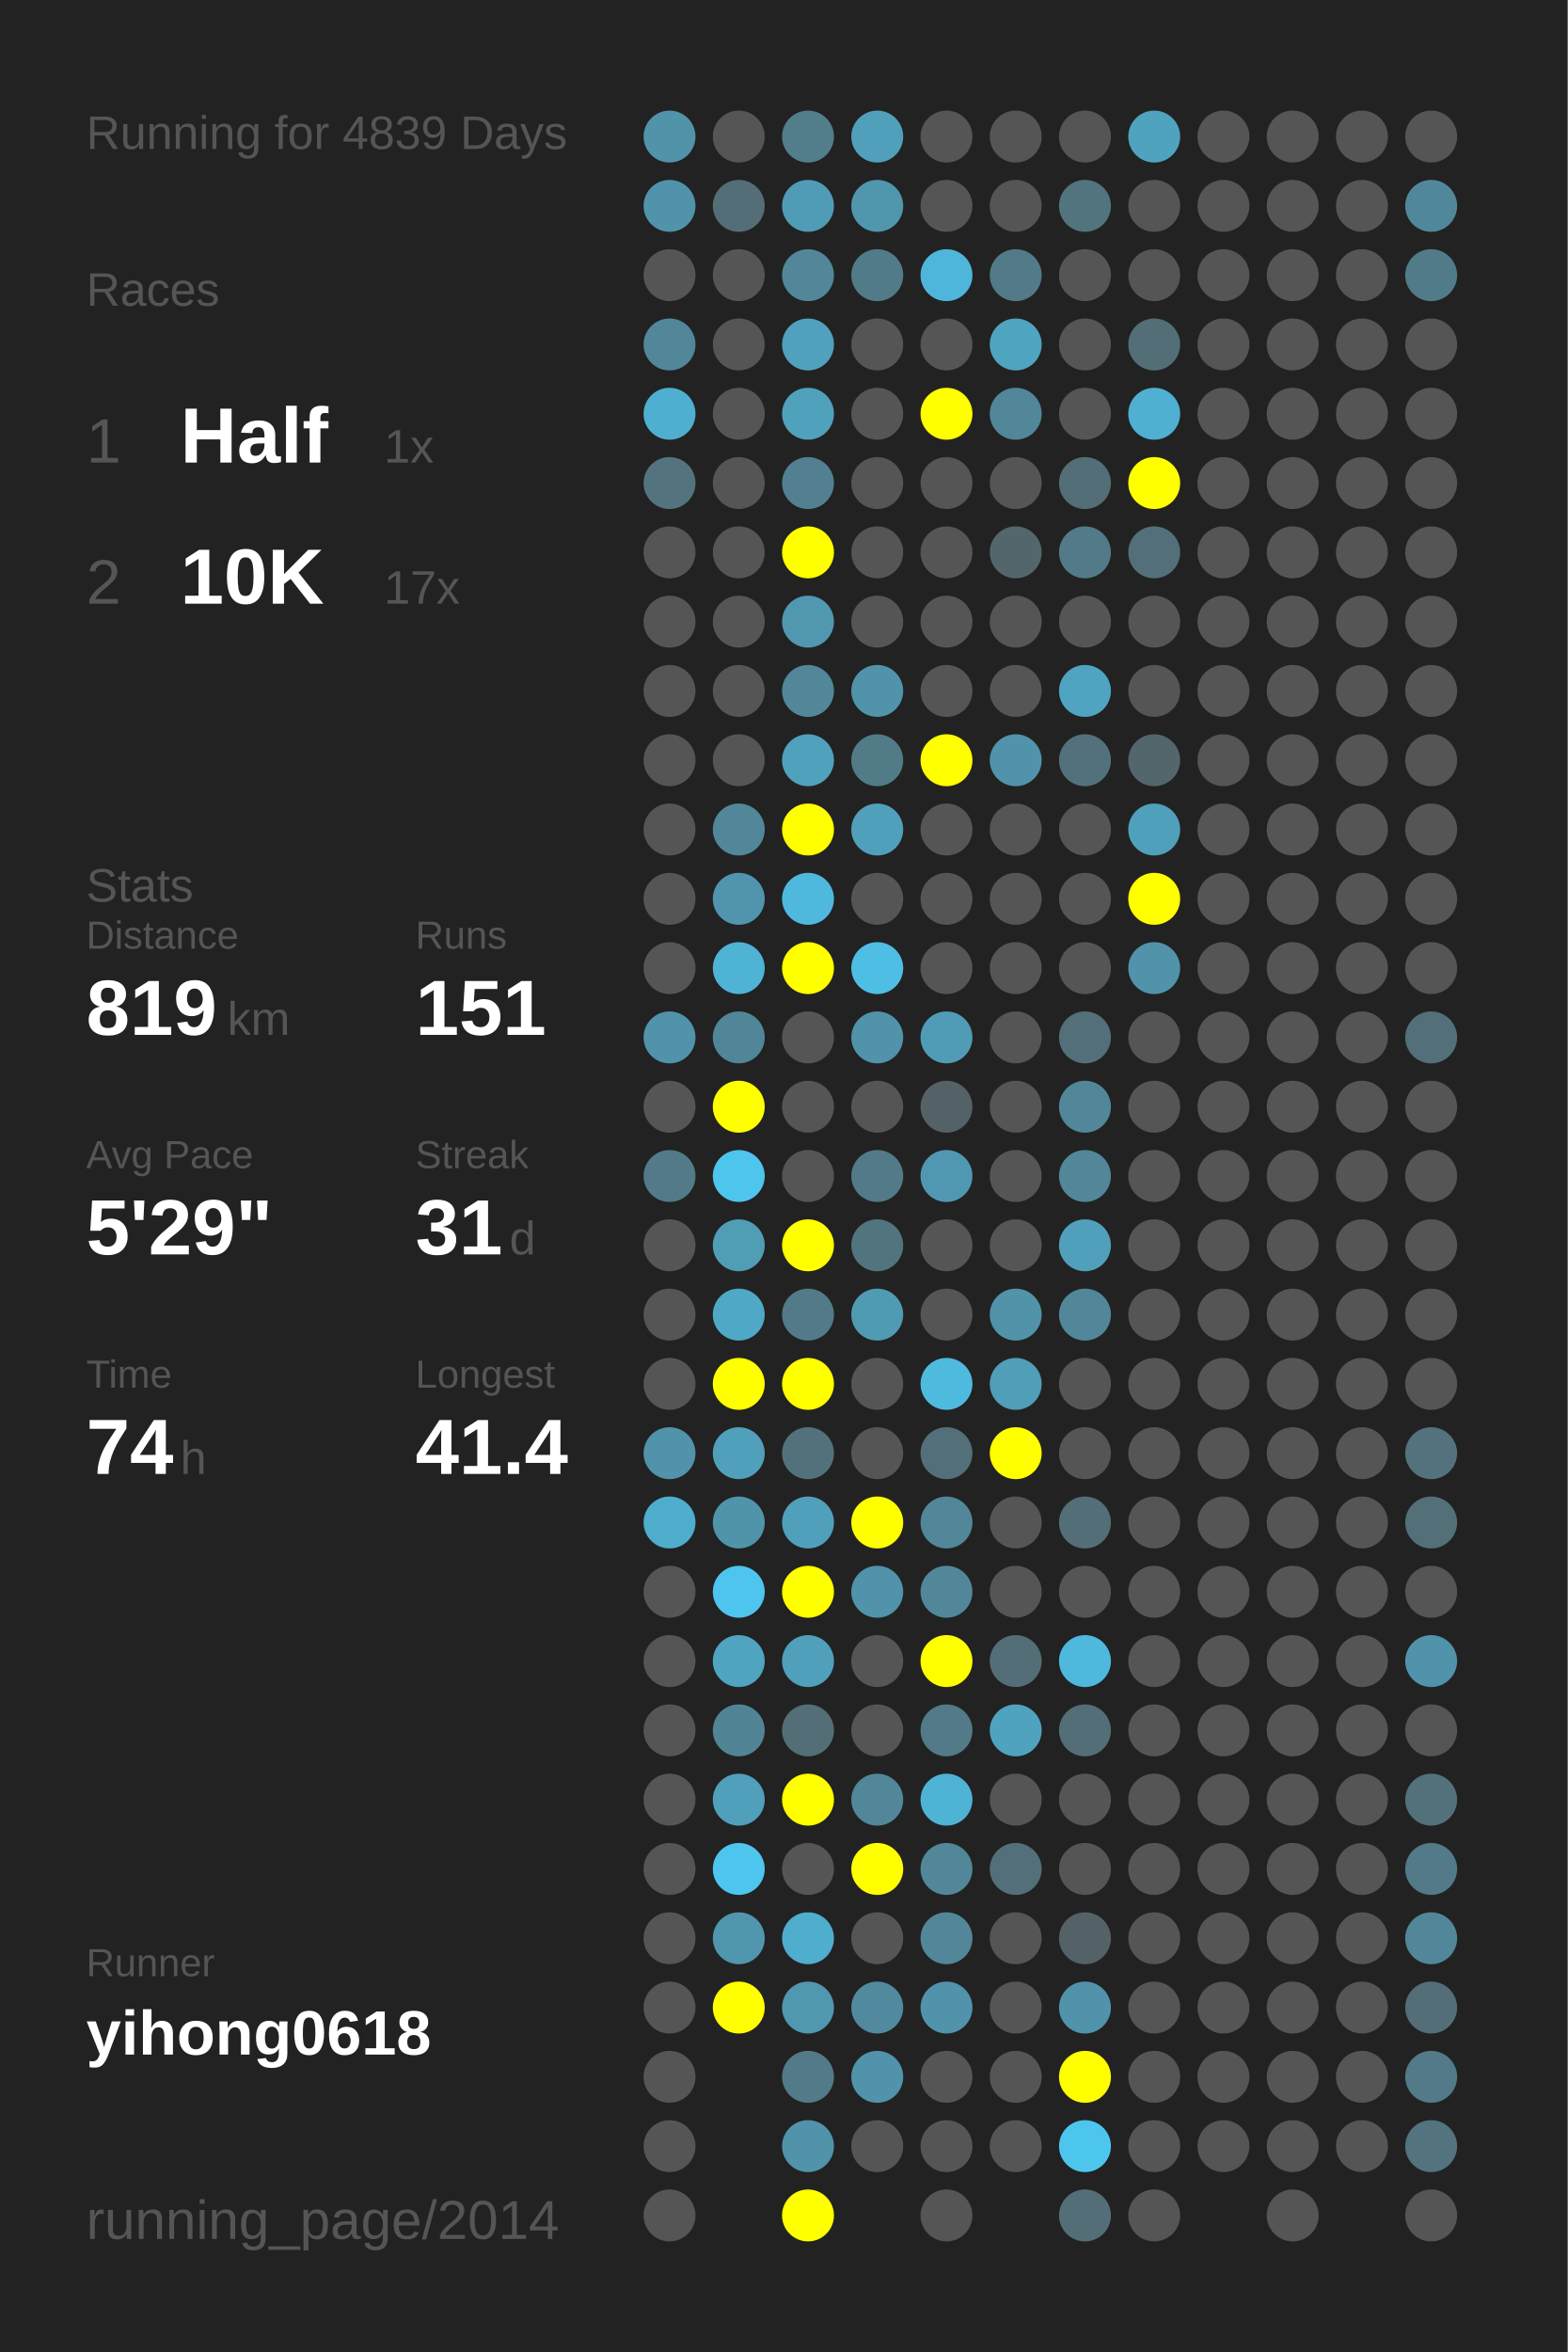
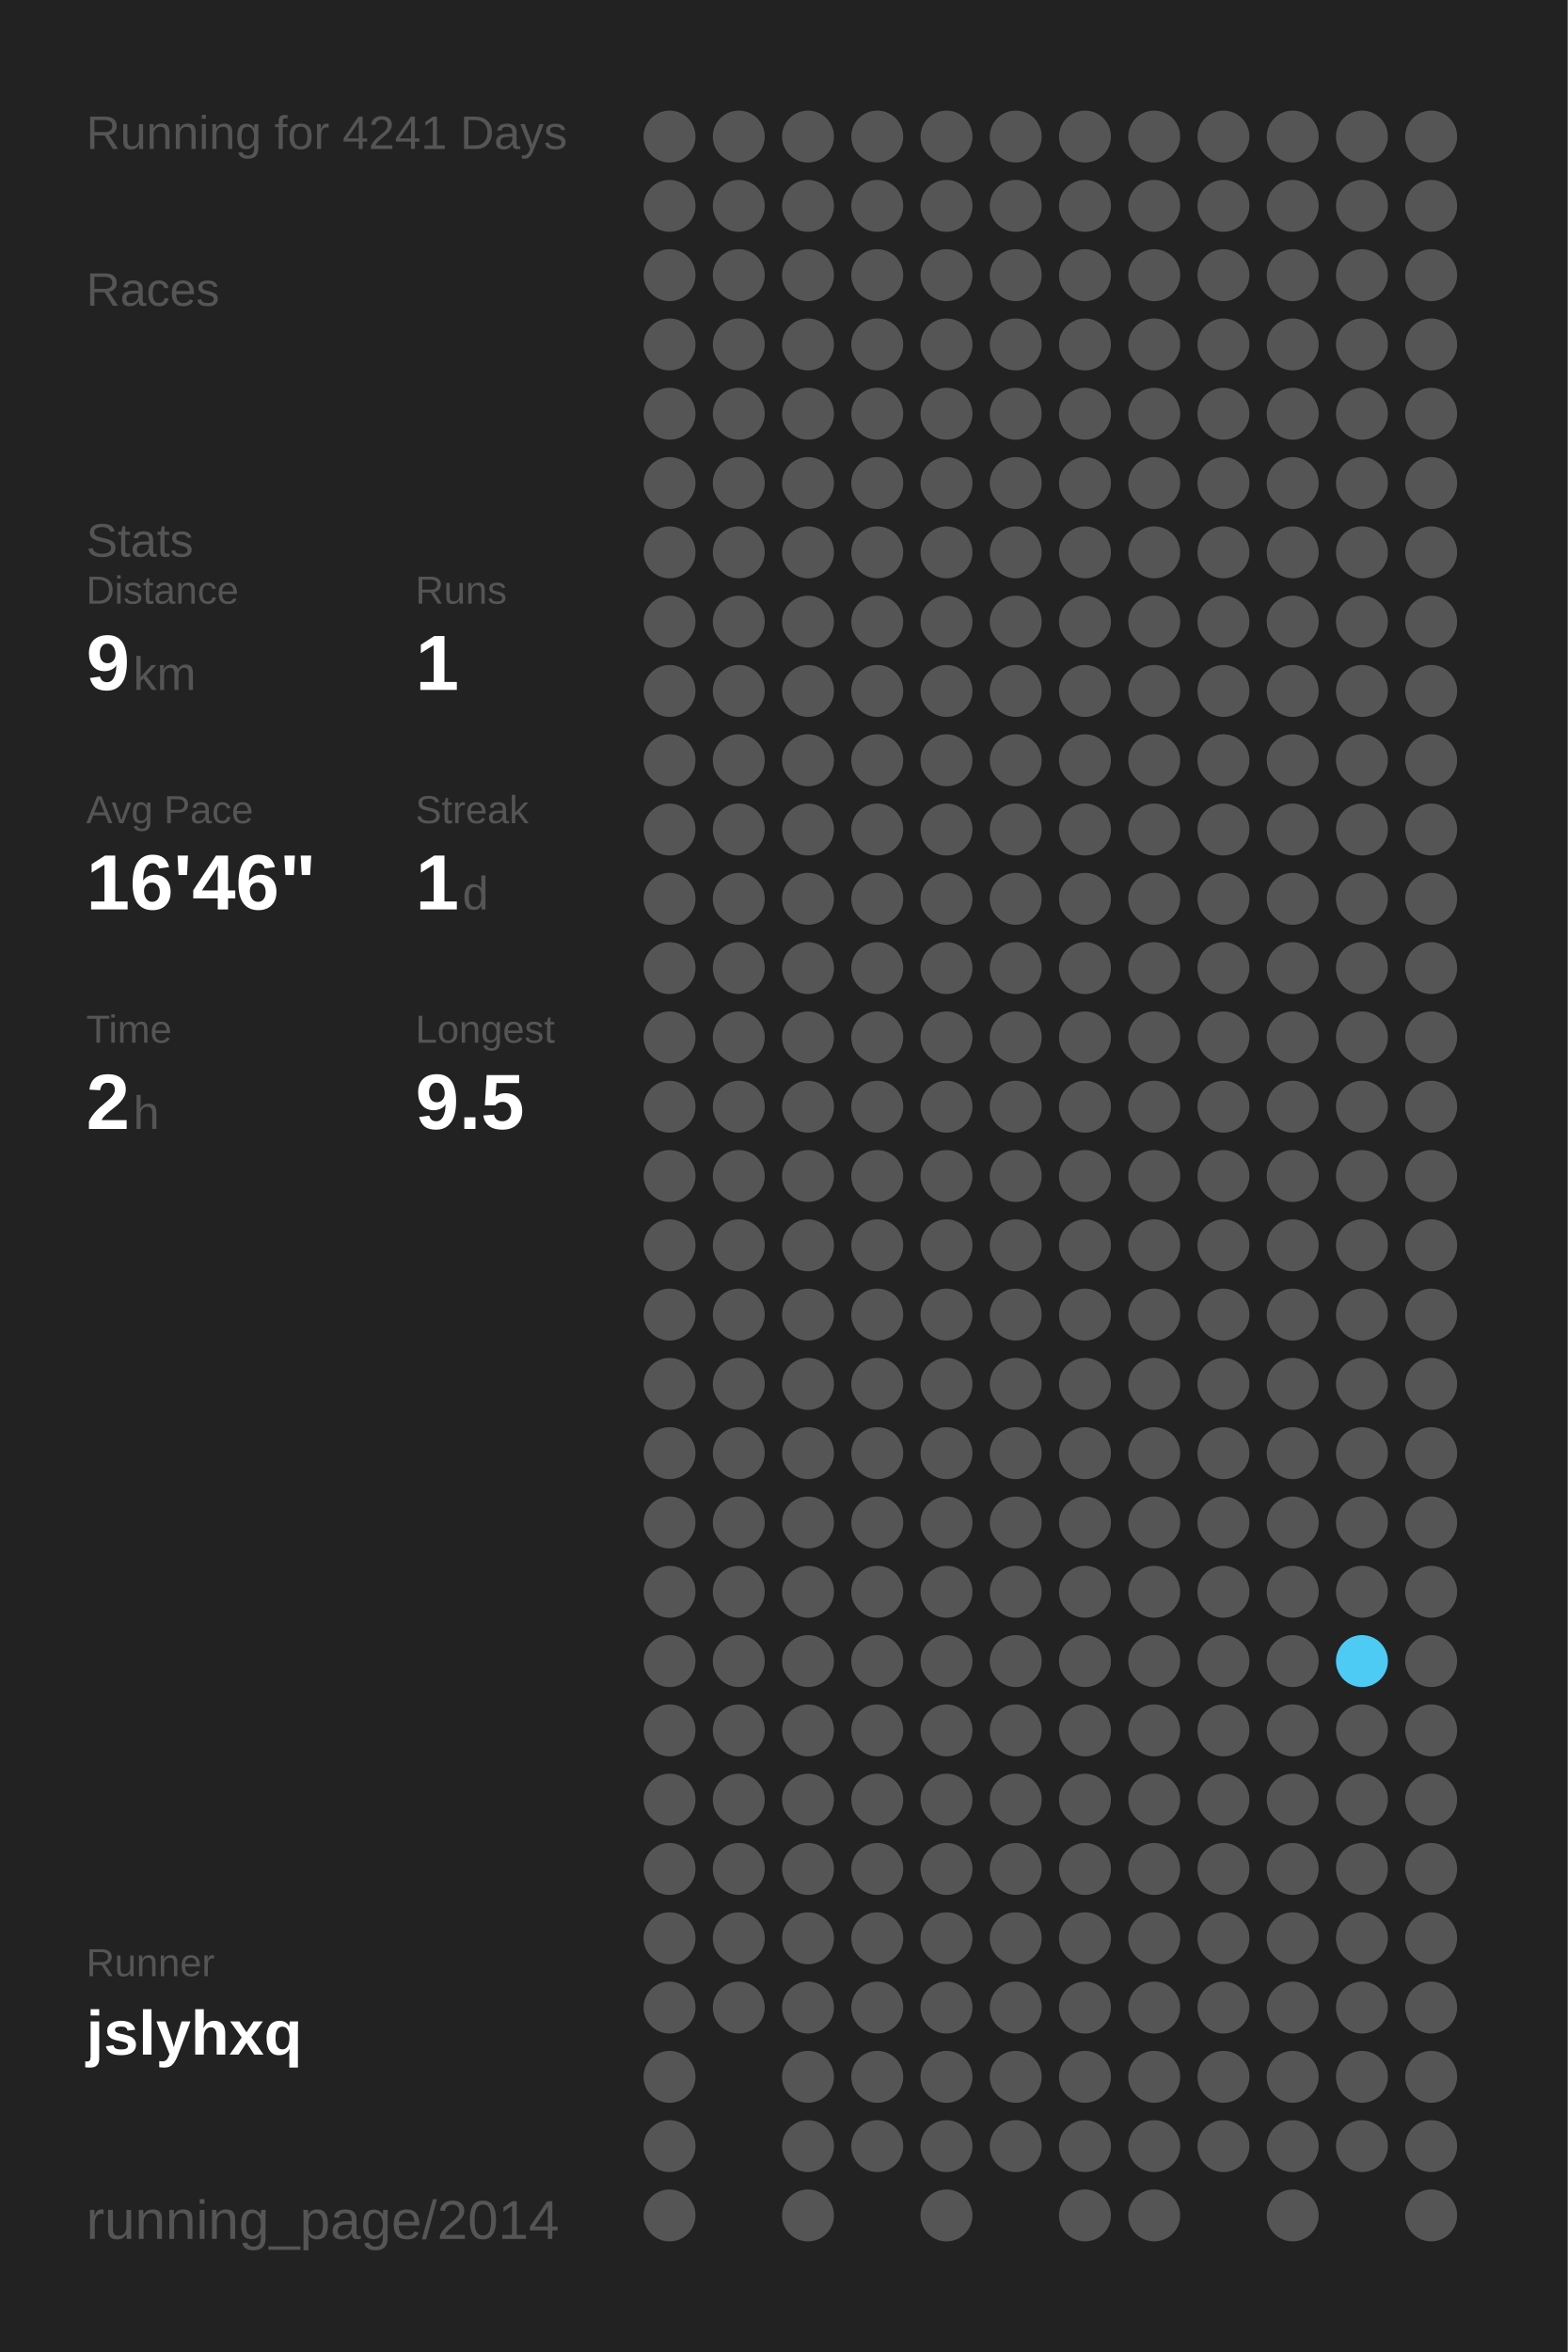
<svg xmlns="http://www.w3.org/2000/svg" baseProfile="full" height="300mm" version="1.1" viewBox="0,0,200,300" width="200mm">
  <defs />
  <rect fill="#222222" height="300" width="200" x="0" y="0" />
-   <text fill="#555555" style="font-size:6px; font-family:Arial;" x="11" y="19">Running for 4839 Days</text>
+   <text fill="#555555" style="font-size:6px; font-family:Arial;" x="11" y="19">Running for 4241 Days</text>
  <text fill="#555555" style="font-size:6px; font-family:Arial;" x="11" y="39">Races</text>
-   <text fill="#555555" style="font-size:8px; font-family:Arial;" x="11" y="59">1</text>
-   <text fill="#FFFFFF" style="font-size:10px; font-family:Arial; font-weight:bold;" x="23" y="59">Half</text>
-   <text fill="#555555" style="font-size:6px; font-family:Arial;" x="49" y="59">1x</text>
-   <text fill="#555555" style="font-size:8px; font-family:Arial;" x="11" y="77">2</text>
-   <text fill="#FFFFFF" style="font-size:10px; font-family:Arial; font-weight:bold;" x="23" y="77">10K</text>
-   <text fill="#555555" style="font-size:6px; font-family:Arial;" x="49" y="77">17x</text>
-   <text fill="#555555" style="font-size:6px; font-family:Arial;" x="11" y="115">Stats</text>
-   <text fill="#555555" style="font-size:5px; font-family:Arial;" x="11" y="121">Distance</text>
-   <text fill="#FFFFFF" style="font-size:10px; font-family:Arial; font-weight:bold;" x="11" y="132">819</text>
-   <text fill="#555555" style="font-size:6px; font-family:Arial;" x="29" y="132">km</text>
-   <text fill="#555555" style="font-size:5px; font-family:Arial;" x="53" y="121">Runs</text>
-   <text fill="#FFFFFF" style="font-size:10px; font-family:Arial; font-weight:bold;" x="53" y="132">151</text>
-   <text fill="#555555" style="font-size:5px; font-family:Arial;" x="11" y="149">Avg Pace</text>
-   <text fill="#FFFFFF" style="font-size:10px; font-family:Arial; font-weight:bold;" x="11" y="160">5'29"</text>
-   <text fill="#555555" style="font-size:5px; font-family:Arial;" x="53" y="149">Streak</text>
-   <text fill="#FFFFFF" style="font-size:10px; font-family:Arial; font-weight:bold;" x="53" y="160">31</text>
-   <text fill="#555555" style="font-size:6px; font-family:Arial;" x="65" y="160">d</text>
-   <text fill="#555555" style="font-size:5px; font-family:Arial;" x="11" y="177">Time</text>
-   <text fill="#FFFFFF" style="font-size:10px; font-family:Arial; font-weight:bold;" x="11" y="188">74</text>
-   <text fill="#555555" style="font-size:6px; font-family:Arial;" x="23" y="188">h</text>
-   <text fill="#555555" style="font-size:5px; font-family:Arial;" x="53" y="177">Longest</text>
-   <text fill="#FFFFFF" style="font-size:10px; font-family:Arial; font-weight:bold;" x="53" y="188">41.4</text>
+   <text fill="#555555" style="font-size:6px; font-family:Arial;" x="11" y="71">Stats</text>
+   <text fill="#555555" style="font-size:5px; font-family:Arial;" x="11" y="77">Distance</text>
+   <text fill="#FFFFFF" style="font-size:10px; font-family:Arial; font-weight:bold;" x="11" y="88">9</text>
+   <text fill="#555555" style="font-size:6px; font-family:Arial;" x="17" y="88">km</text>
+   <text fill="#555555" style="font-size:5px; font-family:Arial;" x="53" y="77">Runs</text>
+   <text fill="#FFFFFF" style="font-size:10px; font-family:Arial; font-weight:bold;" x="53" y="88">1</text>
+   <text fill="#555555" style="font-size:5px; font-family:Arial;" x="11" y="105">Avg Pace</text>
+   <text fill="#FFFFFF" style="font-size:10px; font-family:Arial; font-weight:bold;" x="11" y="116">16'46"</text>
+   <text fill="#555555" style="font-size:5px; font-family:Arial;" x="53" y="105">Streak</text>
+   <text fill="#FFFFFF" style="font-size:10px; font-family:Arial; font-weight:bold;" x="53" y="116">1</text>
+   <text fill="#555555" style="font-size:6px; font-family:Arial;" x="59" y="116">d</text>
+   <text fill="#555555" style="font-size:5px; font-family:Arial;" x="11" y="133">Time</text>
+   <text fill="#FFFFFF" style="font-size:10px; font-family:Arial; font-weight:bold;" x="11" y="144">2</text>
+   <text fill="#555555" style="font-size:6px; font-family:Arial;" x="17" y="144">h</text>
+   <text fill="#555555" style="font-size:5px; font-family:Arial;" x="53" y="133">Longest</text>
+   <text fill="#FFFFFF" style="font-size:10px; font-family:Arial; font-weight:bold;" x="53" y="144">9.5</text>
  <text fill="#555555" style="font-size:5px; font-family:Arial;" x="11" y="252.065">Runner</text>
-   <text fill="#FFFFFF" style="font-size:8px; font-family:Arial; font-weight:bold;" x="11" y="262.065">yihong0618</text>
+   <text fill="#FFFFFF" style="font-size:8px; font-family:Arial; font-weight:bold;" x="11" y="262.065">jslyhxq</text>
  <text fill="#555555" style="font-size:7px; font-family:Arial;" x="11" y="285.581">running_page/2014</text>
-   <circle cx="85.417" cy="17.419" fill="#5193a9" r="3.312" />
-   <circle cx="85.417" cy="26.258" fill="#5093aa" r="3.312" />
+   <circle cx="85.417" cy="17.419" fill="#555555" r="3.312" />
+   <circle cx="85.417" cy="26.258" fill="#555555" r="3.312" />
  <circle cx="85.417" cy="35.097" fill="#555555" r="3.312" />
-   <circle cx="85.417" cy="43.935" fill="#518799" r="3.312" />
-   <circle cx="85.417" cy="52.774" fill="#4fafd0" r="3.312" />
-   <circle cx="85.417" cy="61.613" fill="#53747f" r="3.312" />
+   <circle cx="85.417" cy="43.935" fill="#555555" r="3.312" />
+   <circle cx="85.417" cy="52.774" fill="#555555" r="3.312" />
+   <circle cx="85.417" cy="61.613" fill="#555555" r="3.312" />
  <circle cx="85.417" cy="70.452" fill="#555555" r="3.312" />
  <circle cx="85.417" cy="79.29" fill="#555555" r="3.312" />
  <circle cx="85.417" cy="88.129" fill="#555555" r="3.312" />
  <circle cx="85.417" cy="96.968" fill="#555555" r="3.312" />
  <circle cx="85.417" cy="105.806" fill="#555555" r="3.312" />
  <circle cx="85.417" cy="114.645" fill="#555555" r="3.312" />
  <circle cx="85.417" cy="123.484" fill="#555555" r="3.312" />
-   <circle cx="85.417" cy="132.323" fill="#5093aa" r="3.312" />
+   <circle cx="85.417" cy="132.323" fill="#555555" r="3.312" />
  <circle cx="85.417" cy="141.161" fill="#555555" r="3.312" />
-   <circle cx="85.417" cy="150" fill="#527a88" r="3.312" />
+   <circle cx="85.417" cy="150" fill="#555555" r="3.312" />
  <circle cx="85.417" cy="158.839" fill="#555555" r="3.312" />
  <circle cx="85.417" cy="167.677" fill="#555555" r="3.312" />
  <circle cx="85.417" cy="176.516" fill="#555555" r="3.312" />
-   <circle cx="85.417" cy="185.355" fill="#5093aa" r="3.312" />
-   <circle cx="85.417" cy="194.194" fill="#4fadcc" r="3.312" />
+   <circle cx="85.417" cy="185.355" fill="#555555" r="3.312" />
+   <circle cx="85.417" cy="194.194" fill="#555555" r="3.312" />
  <circle cx="85.417" cy="203.032" fill="#555555" r="3.312" />
  <circle cx="85.417" cy="211.871" fill="#555555" r="3.312" />
  <circle cx="85.417" cy="220.71" fill="#555555" r="3.312" />
  <circle cx="85.417" cy="229.548" fill="#555555" r="3.312" />
  <circle cx="85.417" cy="238.387" fill="#555555" r="3.312" />
  <circle cx="85.417" cy="247.226" fill="#555555" r="3.312" />
  <circle cx="85.417" cy="256.065" fill="#555555" r="3.312" />
  <circle cx="85.417" cy="264.903" fill="#555555" r="3.312" />
  <circle cx="85.417" cy="273.742" fill="#555555" r="3.312" />
  <circle cx="85.417" cy="282.581" fill="#555555" r="3.312" />
  <circle cx="94.25" cy="17.419" fill="#555555" r="3.312" />
-   <circle cx="94.25" cy="26.258" fill="#536e77" r="3.312" />
+   <circle cx="94.25" cy="26.258" fill="#555555" r="3.312" />
  <circle cx="94.25" cy="35.097" fill="#555555" r="3.312" />
  <circle cx="94.25" cy="43.935" fill="#555555" r="3.312" />
  <circle cx="94.25" cy="52.774" fill="#555555" r="3.312" />
  <circle cx="94.25" cy="61.613" fill="#555555" r="3.312" />
  <circle cx="94.25" cy="70.452" fill="#555555" r="3.312" />
  <circle cx="94.25" cy="79.29" fill="#555555" r="3.312" />
  <circle cx="94.25" cy="88.129" fill="#555555" r="3.312" />
  <circle cx="94.25" cy="96.968" fill="#555555" r="3.312" />
-   <circle cx="94.25" cy="105.806" fill="#518799" r="3.312" />
-   <circle cx="94.25" cy="114.645" fill="#5095ad" r="3.312" />
-   <circle cx="94.25" cy="123.484" fill="#4eb3d5" r="3.312" />
-   <circle cx="94.25" cy="132.323" fill="#518698" r="3.312" />
-   <circle cx="94.25" cy="141.161" fill="#FFFF00" r="3.312" />
-   <circle cx="94.25" cy="150" fill="#4dc5ed" r="3.312" />
-   <circle cx="94.25" cy="158.839" fill="#509db6" r="3.312" />
-   <circle cx="94.25" cy="167.677" fill="#4fa8c5" r="3.312" />
-   <circle cx="94.25" cy="176.516" fill="#FFFF00" r="3.312" />
-   <circle cx="94.25" cy="185.355" fill="#50a0bb" r="3.312" />
-   <circle cx="94.25" cy="194.194" fill="#5094aa" r="3.312" />
-   <circle cx="94.25" cy="203.032" fill="#4dc5ee" r="3.312" />
-   <circle cx="94.25" cy="211.871" fill="#4fa4c0" r="3.312" />
-   <circle cx="94.25" cy="220.71" fill="#518495" r="3.312" />
-   <circle cx="94.25" cy="229.548" fill="#50a0bb" r="3.312" />
-   <circle cx="94.25" cy="238.387" fill="#4dc5ee" r="3.312" />
-   <circle cx="94.25" cy="247.226" fill="#5096ae" r="3.312" />
-   <circle cx="94.25" cy="256.065" fill="#FFFF00" r="3.312" />
-   <circle cx="103.083" cy="17.419" fill="#527e8c" r="3.312" />
-   <circle cx="103.083" cy="26.258" fill="#509cb6" r="3.312" />
-   <circle cx="103.083" cy="35.097" fill="#518799" r="3.312" />
-   <circle cx="103.083" cy="43.935" fill="#50a1bd" r="3.312" />
-   <circle cx="103.083" cy="52.774" fill="#50a1bc" r="3.312" />
-   <circle cx="103.083" cy="61.613" fill="#528090" r="3.312" />
-   <circle cx="103.083" cy="70.452" fill="#FFFF00" r="3.312" />
-   <circle cx="103.083" cy="79.29" fill="#5097af" r="3.312" />
-   <circle cx="103.083" cy="88.129" fill="#518799" r="3.312" />
-   <circle cx="103.083" cy="96.968" fill="#50a1bc" r="3.312" />
-   <circle cx="103.083" cy="105.806" fill="#FFFF00" r="3.312" />
-   <circle cx="103.083" cy="114.645" fill="#4eb9dd" r="3.312" />
-   <circle cx="103.083" cy="123.484" fill="#FFFF00" r="3.312" />
+   <circle cx="94.25" cy="105.806" fill="#555555" r="3.312" />
+   <circle cx="94.25" cy="114.645" fill="#555555" r="3.312" />
+   <circle cx="94.25" cy="123.484" fill="#555555" r="3.312" />
+   <circle cx="94.25" cy="132.323" fill="#555555" r="3.312" />
+   <circle cx="94.25" cy="141.161" fill="#555555" r="3.312" />
+   <circle cx="94.25" cy="150" fill="#555555" r="3.312" />
+   <circle cx="94.25" cy="158.839" fill="#555555" r="3.312" />
+   <circle cx="94.25" cy="167.677" fill="#555555" r="3.312" />
+   <circle cx="94.25" cy="176.516" fill="#555555" r="3.312" />
+   <circle cx="94.25" cy="185.355" fill="#555555" r="3.312" />
+   <circle cx="94.25" cy="194.194" fill="#555555" r="3.312" />
+   <circle cx="94.25" cy="203.032" fill="#555555" r="3.312" />
+   <circle cx="94.25" cy="211.871" fill="#555555" r="3.312" />
+   <circle cx="94.25" cy="220.71" fill="#555555" r="3.312" />
+   <circle cx="94.25" cy="229.548" fill="#555555" r="3.312" />
+   <circle cx="94.25" cy="238.387" fill="#555555" r="3.312" />
+   <circle cx="94.25" cy="247.226" fill="#555555" r="3.312" />
+   <circle cx="94.25" cy="256.065" fill="#555555" r="3.312" />
+   <circle cx="103.083" cy="17.419" fill="#555555" r="3.312" />
+   <circle cx="103.083" cy="26.258" fill="#555555" r="3.312" />
+   <circle cx="103.083" cy="35.097" fill="#555555" r="3.312" />
+   <circle cx="103.083" cy="43.935" fill="#555555" r="3.312" />
+   <circle cx="103.083" cy="52.774" fill="#555555" r="3.312" />
+   <circle cx="103.083" cy="61.613" fill="#555555" r="3.312" />
+   <circle cx="103.083" cy="70.452" fill="#555555" r="3.312" />
+   <circle cx="103.083" cy="79.29" fill="#555555" r="3.312" />
+   <circle cx="103.083" cy="88.129" fill="#555555" r="3.312" />
+   <circle cx="103.083" cy="96.968" fill="#555555" r="3.312" />
+   <circle cx="103.083" cy="105.806" fill="#555555" r="3.312" />
+   <circle cx="103.083" cy="114.645" fill="#555555" r="3.312" />
+   <circle cx="103.083" cy="123.484" fill="#555555" r="3.312" />
  <circle cx="103.083" cy="132.323" fill="#555555" r="3.312" />
  <circle cx="103.083" cy="141.161" fill="#555555" r="3.312" />
  <circle cx="103.083" cy="150" fill="#555555" r="3.312" />
-   <circle cx="103.083" cy="158.839" fill="#FFFF00" r="3.312" />
-   <circle cx="103.083" cy="167.677" fill="#527a88" r="3.312" />
-   <circle cx="103.083" cy="176.516" fill="#FFFF00" r="3.312" />
-   <circle cx="103.083" cy="185.355" fill="#53717b" r="3.312" />
-   <circle cx="103.083" cy="194.194" fill="#50a0bb" r="3.312" />
-   <circle cx="103.083" cy="203.032" fill="#FFFF00" r="3.312" />
-   <circle cx="103.083" cy="211.871" fill="#50a0bb" r="3.312" />
-   <circle cx="103.083" cy="220.71" fill="#536e77" r="3.312" />
-   <circle cx="103.083" cy="229.548" fill="#FFFF00" r="3.312" />
+   <circle cx="103.083" cy="158.839" fill="#555555" r="3.312" />
+   <circle cx="103.083" cy="167.677" fill="#555555" r="3.312" />
+   <circle cx="103.083" cy="176.516" fill="#555555" r="3.312" />
+   <circle cx="103.083" cy="185.355" fill="#555555" r="3.312" />
+   <circle cx="103.083" cy="194.194" fill="#555555" r="3.312" />
+   <circle cx="103.083" cy="203.032" fill="#555555" r="3.312" />
+   <circle cx="103.083" cy="211.871" fill="#555555" r="3.312" />
+   <circle cx="103.083" cy="220.71" fill="#555555" r="3.312" />
+   <circle cx="103.083" cy="229.548" fill="#555555" r="3.312" />
  <circle cx="103.083" cy="238.387" fill="#555555" r="3.312" />
-   <circle cx="103.083" cy="247.226" fill="#4fadcd" r="3.312" />
-   <circle cx="103.083" cy="256.065" fill="#5097b0" r="3.312" />
-   <circle cx="103.083" cy="264.903" fill="#527a88" r="3.312" />
-   <circle cx="103.083" cy="273.742" fill="#5093aa" r="3.312" />
-   <circle cx="103.083" cy="282.581" fill="#FFFF00" r="3.312" />
-   <circle cx="111.917" cy="17.419" fill="#50a0bb" r="3.312" />
-   <circle cx="111.917" cy="26.258" fill="#5097ae" r="3.312" />
-   <circle cx="111.917" cy="35.097" fill="#527b89" r="3.312" />
+   <circle cx="103.083" cy="247.226" fill="#555555" r="3.312" />
+   <circle cx="103.083" cy="256.065" fill="#555555" r="3.312" />
+   <circle cx="103.083" cy="264.903" fill="#555555" r="3.312" />
+   <circle cx="103.083" cy="273.742" fill="#555555" r="3.312" />
+   <circle cx="103.083" cy="282.581" fill="#555555" r="3.312" />
+   <circle cx="111.917" cy="17.419" fill="#555555" r="3.312" />
+   <circle cx="111.917" cy="26.258" fill="#555555" r="3.312" />
+   <circle cx="111.917" cy="35.097" fill="#555555" r="3.312" />
  <circle cx="111.917" cy="43.935" fill="#555555" r="3.312" />
  <circle cx="111.917" cy="52.774" fill="#555555" r="3.312" />
  <circle cx="111.917" cy="61.613" fill="#555555" r="3.312" />
  <circle cx="111.917" cy="70.452" fill="#555555" r="3.312" />
  <circle cx="111.917" cy="79.29" fill="#555555" r="3.312" />
-   <circle cx="111.917" cy="88.129" fill="#5093aa" r="3.312" />
-   <circle cx="111.917" cy="96.968" fill="#527b88" r="3.312" />
-   <circle cx="111.917" cy="105.806" fill="#50a0bb" r="3.312" />
+   <circle cx="111.917" cy="88.129" fill="#555555" r="3.312" />
+   <circle cx="111.917" cy="96.968" fill="#555555" r="3.312" />
+   <circle cx="111.917" cy="105.806" fill="#555555" r="3.312" />
  <circle cx="111.917" cy="114.645" fill="#555555" r="3.312" />
-   <circle cx="111.917" cy="123.484" fill="#4ebee4" r="3.312" />
-   <circle cx="111.917" cy="132.323" fill="#5093aa" r="3.312" />
+   <circle cx="111.917" cy="123.484" fill="#555555" r="3.312" />
+   <circle cx="111.917" cy="132.323" fill="#555555" r="3.312" />
  <circle cx="111.917" cy="141.161" fill="#555555" r="3.312" />
-   <circle cx="111.917" cy="150" fill="#527a88" r="3.312" />
-   <circle cx="111.917" cy="158.839" fill="#52747f" r="3.312" />
-   <circle cx="111.917" cy="167.677" fill="#509bb4" r="3.312" />
+   <circle cx="111.917" cy="150" fill="#555555" r="3.312" />
+   <circle cx="111.917" cy="158.839" fill="#555555" r="3.312" />
+   <circle cx="111.917" cy="167.677" fill="#555555" r="3.312" />
  <circle cx="111.917" cy="176.516" fill="#555555" r="3.312" />
  <circle cx="111.917" cy="185.355" fill="#555555" r="3.312" />
-   <circle cx="111.917" cy="194.194" fill="#FFFF00" r="3.312" />
-   <circle cx="111.917" cy="203.032" fill="#5093aa" r="3.312" />
+   <circle cx="111.917" cy="194.194" fill="#555555" r="3.312" />
+   <circle cx="111.917" cy="203.032" fill="#555555" r="3.312" />
  <circle cx="111.917" cy="211.871" fill="#555555" r="3.312" />
  <circle cx="111.917" cy="220.71" fill="#555555" r="3.312" />
-   <circle cx="111.917" cy="229.548" fill="#518799" r="3.312" />
-   <circle cx="111.917" cy="238.387" fill="#FFFF00" r="3.312" />
+   <circle cx="111.917" cy="229.548" fill="#555555" r="3.312" />
+   <circle cx="111.917" cy="238.387" fill="#555555" r="3.312" />
  <circle cx="111.917" cy="247.226" fill="#555555" r="3.312" />
-   <circle cx="111.917" cy="256.065" fill="#518a9e" r="3.312" />
-   <circle cx="111.917" cy="264.903" fill="#5093aa" r="3.312" />
+   <circle cx="111.917" cy="256.065" fill="#555555" r="3.312" />
+   <circle cx="111.917" cy="264.903" fill="#555555" r="3.312" />
  <circle cx="111.917" cy="273.742" fill="#555555" r="3.312" />
  <circle cx="120.75" cy="17.419" fill="#555555" r="3.312" />
  <circle cx="120.75" cy="26.258" fill="#555555" r="3.312" />
-   <circle cx="120.75" cy="35.097" fill="#4eb6da" r="3.312" />
+   <circle cx="120.75" cy="35.097" fill="#555555" r="3.312" />
  <circle cx="120.75" cy="43.935" fill="#555555" r="3.312" />
-   <circle cx="120.75" cy="52.774" fill="#FFFF00" r="3.312" />
+   <circle cx="120.75" cy="52.774" fill="#555555" r="3.312" />
  <circle cx="120.75" cy="61.613" fill="#555555" r="3.312" />
  <circle cx="120.75" cy="70.452" fill="#555555" r="3.312" />
  <circle cx="120.75" cy="79.29" fill="#555555" r="3.312" />
  <circle cx="120.75" cy="88.129" fill="#555555" r="3.312" />
-   <circle cx="120.75" cy="96.968" fill="#FFFF00" r="3.312" />
+   <circle cx="120.75" cy="96.968" fill="#555555" r="3.312" />
  <circle cx="120.75" cy="105.806" fill="#555555" r="3.312" />
  <circle cx="120.75" cy="114.645" fill="#555555" r="3.312" />
  <circle cx="120.75" cy="123.484" fill="#555555" r="3.312" />
-   <circle cx="120.75" cy="132.323" fill="#509cb6" r="3.312" />
-   <circle cx="120.75" cy="141.161" fill="#546166" r="3.312" />
-   <circle cx="120.75" cy="150" fill="#5098b1" r="3.312" />
+   <circle cx="120.75" cy="132.323" fill="#555555" r="3.312" />
+   <circle cx="120.75" cy="141.161" fill="#555555" r="3.312" />
+   <circle cx="120.75" cy="150" fill="#555555" r="3.312" />
  <circle cx="120.75" cy="158.839" fill="#555555" r="3.312" />
  <circle cx="120.75" cy="167.677" fill="#555555" r="3.312" />
-   <circle cx="120.75" cy="176.516" fill="#4ebade" r="3.312" />
-   <circle cx="120.75" cy="185.355" fill="#53707a" r="3.312" />
-   <circle cx="120.75" cy="194.194" fill="#518799" r="3.312" />
-   <circle cx="120.75" cy="203.032" fill="#518799" r="3.312" />
-   <circle cx="120.75" cy="211.871" fill="#FFFF00" r="3.312" />
-   <circle cx="120.75" cy="220.71" fill="#527a88" r="3.312" />
-   <circle cx="120.75" cy="229.548" fill="#4eb3d5" r="3.312" />
-   <circle cx="120.75" cy="238.387" fill="#518799" r="3.312" />
-   <circle cx="120.75" cy="247.226" fill="#518799" r="3.312" />
-   <circle cx="120.75" cy="256.065" fill="#5093aa" r="3.312" />
+   <circle cx="120.75" cy="176.516" fill="#555555" r="3.312" />
+   <circle cx="120.75" cy="185.355" fill="#555555" r="3.312" />
+   <circle cx="120.75" cy="194.194" fill="#555555" r="3.312" />
+   <circle cx="120.75" cy="203.032" fill="#555555" r="3.312" />
+   <circle cx="120.75" cy="211.871" fill="#555555" r="3.312" />
+   <circle cx="120.75" cy="220.71" fill="#555555" r="3.312" />
+   <circle cx="120.75" cy="229.548" fill="#555555" r="3.312" />
+   <circle cx="120.75" cy="238.387" fill="#555555" r="3.312" />
+   <circle cx="120.75" cy="247.226" fill="#555555" r="3.312" />
+   <circle cx="120.75" cy="256.065" fill="#555555" r="3.312" />
  <circle cx="120.75" cy="264.903" fill="#555555" r="3.312" />
  <circle cx="120.75" cy="273.742" fill="#555555" r="3.312" />
  <circle cx="120.75" cy="282.581" fill="#555555" r="3.312" />
  <circle cx="129.583" cy="17.419" fill="#555555" r="3.312" />
  <circle cx="129.583" cy="26.258" fill="#555555" r="3.312" />
-   <circle cx="129.583" cy="35.097" fill="#527a88" r="3.312" />
-   <circle cx="129.583" cy="43.935" fill="#4fa4c0" r="3.312" />
-   <circle cx="129.583" cy="52.774" fill="#518799" r="3.312" />
+   <circle cx="129.583" cy="35.097" fill="#555555" r="3.312" />
+   <circle cx="129.583" cy="43.935" fill="#555555" r="3.312" />
+   <circle cx="129.583" cy="52.774" fill="#555555" r="3.312" />
  <circle cx="129.583" cy="61.613" fill="#555555" r="3.312" />
-   <circle cx="129.583" cy="70.452" fill="#53666c" r="3.312" />
+   <circle cx="129.583" cy="70.452" fill="#555555" r="3.312" />
  <circle cx="129.583" cy="79.29" fill="#555555" r="3.312" />
  <circle cx="129.583" cy="88.129" fill="#555555" r="3.312" />
-   <circle cx="129.583" cy="96.968" fill="#5093aa" r="3.312" />
+   <circle cx="129.583" cy="96.968" fill="#555555" r="3.312" />
  <circle cx="129.583" cy="105.806" fill="#555555" r="3.312" />
  <circle cx="129.583" cy="114.645" fill="#555555" r="3.312" />
  <circle cx="129.583" cy="123.484" fill="#555555" r="3.312" />
  <circle cx="129.583" cy="132.323" fill="#555555" r="3.312" />
  <circle cx="129.583" cy="141.161" fill="#555555" r="3.312" />
  <circle cx="129.583" cy="150" fill="#555555" r="3.312" />
  <circle cx="129.583" cy="158.839" fill="#555555" r="3.312" />
-   <circle cx="129.583" cy="167.677" fill="#5193a9" r="3.312" />
-   <circle cx="129.583" cy="176.516" fill="#509eb8" r="3.312" />
-   <circle cx="129.583" cy="185.355" fill="#FFFF00" r="3.312" />
+   <circle cx="129.583" cy="167.677" fill="#555555" r="3.312" />
+   <circle cx="129.583" cy="176.516" fill="#555555" r="3.312" />
+   <circle cx="129.583" cy="185.355" fill="#555555" r="3.312" />
  <circle cx="129.583" cy="194.194" fill="#555555" r="3.312" />
  <circle cx="129.583" cy="203.032" fill="#555555" r="3.312" />
-   <circle cx="129.583" cy="211.871" fill="#536e77" r="3.312" />
-   <circle cx="129.583" cy="220.71" fill="#50a3bf" r="3.312" />
+   <circle cx="129.583" cy="211.871" fill="#555555" r="3.312" />
+   <circle cx="129.583" cy="220.71" fill="#555555" r="3.312" />
  <circle cx="129.583" cy="229.548" fill="#555555" r="3.312" />
-   <circle cx="129.583" cy="238.387" fill="#53707a" r="3.312" />
+   <circle cx="129.583" cy="238.387" fill="#555555" r="3.312" />
  <circle cx="129.583" cy="247.226" fill="#555555" r="3.312" />
  <circle cx="129.583" cy="256.065" fill="#555555" r="3.312" />
  <circle cx="129.583" cy="264.903" fill="#555555" r="3.312" />
  <circle cx="129.583" cy="273.742" fill="#555555" r="3.312" />
  <circle cx="138.417" cy="17.419" fill="#555555" r="3.312" />
-   <circle cx="138.417" cy="26.258" fill="#52747f" r="3.312" />
+   <circle cx="138.417" cy="26.258" fill="#555555" r="3.312" />
  <circle cx="138.417" cy="35.097" fill="#555555" r="3.312" />
  <circle cx="138.417" cy="43.935" fill="#555555" r="3.312" />
  <circle cx="138.417" cy="52.774" fill="#555555" r="3.312" />
-   <circle cx="138.417" cy="61.613" fill="#536e77" r="3.312" />
-   <circle cx="138.417" cy="70.452" fill="#527a88" r="3.312" />
+   <circle cx="138.417" cy="61.613" fill="#555555" r="3.312" />
+   <circle cx="138.417" cy="70.452" fill="#555555" r="3.312" />
  <circle cx="138.417" cy="79.29" fill="#555555" r="3.312" />
-   <circle cx="138.417" cy="88.129" fill="#4fa4c1" r="3.312" />
-   <circle cx="138.417" cy="96.968" fill="#53717c" r="3.312" />
+   <circle cx="138.417" cy="88.129" fill="#555555" r="3.312" />
+   <circle cx="138.417" cy="96.968" fill="#555555" r="3.312" />
  <circle cx="138.417" cy="105.806" fill="#555555" r="3.312" />
  <circle cx="138.417" cy="114.645" fill="#555555" r="3.312" />
  <circle cx="138.417" cy="123.484" fill="#555555" r="3.312" />
-   <circle cx="138.417" cy="132.323" fill="#536f79" r="3.312" />
-   <circle cx="138.417" cy="141.161" fill="#518799" r="3.312" />
-   <circle cx="138.417" cy="150" fill="#518799" r="3.312" />
-   <circle cx="138.417" cy="158.839" fill="#50a0bb" r="3.312" />
-   <circle cx="138.417" cy="167.677" fill="#518799" r="3.312" />
+   <circle cx="138.417" cy="132.323" fill="#555555" r="3.312" />
+   <circle cx="138.417" cy="141.161" fill="#555555" r="3.312" />
+   <circle cx="138.417" cy="150" fill="#555555" r="3.312" />
+   <circle cx="138.417" cy="158.839" fill="#555555" r="3.312" />
+   <circle cx="138.417" cy="167.677" fill="#555555" r="3.312" />
  <circle cx="138.417" cy="176.516" fill="#555555" r="3.312" />
  <circle cx="138.417" cy="185.355" fill="#555555" r="3.312" />
-   <circle cx="138.417" cy="194.194" fill="#536e77" r="3.312" />
+   <circle cx="138.417" cy="194.194" fill="#555555" r="3.312" />
  <circle cx="138.417" cy="203.032" fill="#555555" r="3.312" />
-   <circle cx="138.417" cy="211.871" fill="#4eb9dd" r="3.312" />
-   <circle cx="138.417" cy="220.71" fill="#536e77" r="3.312" />
+   <circle cx="138.417" cy="211.871" fill="#555555" r="3.312" />
+   <circle cx="138.417" cy="220.71" fill="#555555" r="3.312" />
  <circle cx="138.417" cy="229.548" fill="#555555" r="3.312" />
  <circle cx="138.417" cy="238.387" fill="#555555" r="3.312" />
-   <circle cx="138.417" cy="247.226" fill="#546267" r="3.312" />
-   <circle cx="138.417" cy="256.065" fill="#5093aa" r="3.312" />
-   <circle cx="138.417" cy="264.903" fill="#FFFF00" r="3.312" />
-   <circle cx="138.417" cy="273.742" fill="#4dc6ee" r="3.312" />
-   <circle cx="138.417" cy="282.581" fill="#536e77" r="3.312" />
-   <circle cx="147.25" cy="17.419" fill="#4fa3bf" r="3.312" />
+   <circle cx="138.417" cy="247.226" fill="#555555" r="3.312" />
+   <circle cx="138.417" cy="256.065" fill="#555555" r="3.312" />
+   <circle cx="138.417" cy="264.903" fill="#555555" r="3.312" />
+   <circle cx="138.417" cy="273.742" fill="#555555" r="3.312" />
+   <circle cx="138.417" cy="282.581" fill="#555555" r="3.312" />
+   <circle cx="147.25" cy="17.419" fill="#555555" r="3.312" />
  <circle cx="147.25" cy="26.258" fill="#555555" r="3.312" />
  <circle cx="147.25" cy="35.097" fill="#555555" r="3.312" />
-   <circle cx="147.25" cy="43.935" fill="#536e77" r="3.312" />
-   <circle cx="147.25" cy="52.774" fill="#4fb0d1" r="3.312" />
-   <circle cx="147.25" cy="61.613" fill="#FFFF00" r="3.312" />
-   <circle cx="147.25" cy="70.452" fill="#53707a" r="3.312" />
+   <circle cx="147.25" cy="43.935" fill="#555555" r="3.312" />
+   <circle cx="147.25" cy="52.774" fill="#555555" r="3.312" />
+   <circle cx="147.25" cy="61.613" fill="#555555" r="3.312" />
+   <circle cx="147.25" cy="70.452" fill="#555555" r="3.312" />
  <circle cx="147.25" cy="79.29" fill="#555555" r="3.312" />
  <circle cx="147.25" cy="88.129" fill="#555555" r="3.312" />
-   <circle cx="147.25" cy="96.968" fill="#53666c" r="3.312" />
-   <circle cx="147.25" cy="105.806" fill="#50a0bb" r="3.312" />
-   <circle cx="147.25" cy="114.645" fill="#FFFF00" r="3.312" />
-   <circle cx="147.25" cy="123.484" fill="#5093aa" r="3.312" />
+   <circle cx="147.25" cy="96.968" fill="#555555" r="3.312" />
+   <circle cx="147.25" cy="105.806" fill="#555555" r="3.312" />
+   <circle cx="147.25" cy="114.645" fill="#555555" r="3.312" />
+   <circle cx="147.25" cy="123.484" fill="#555555" r="3.312" />
  <circle cx="147.25" cy="132.323" fill="#555555" r="3.312" />
  <circle cx="147.25" cy="141.161" fill="#555555" r="3.312" />
  <circle cx="147.25" cy="150" fill="#555555" r="3.312" />
  <circle cx="147.25" cy="158.839" fill="#555555" r="3.312" />
  <circle cx="147.25" cy="167.677" fill="#555555" r="3.312" />
  <circle cx="147.25" cy="176.516" fill="#555555" r="3.312" />
  <circle cx="147.25" cy="185.355" fill="#555555" r="3.312" />
  <circle cx="147.25" cy="194.194" fill="#555555" r="3.312" />
  <circle cx="147.25" cy="203.032" fill="#555555" r="3.312" />
  <circle cx="147.25" cy="211.871" fill="#555555" r="3.312" />
  <circle cx="147.25" cy="220.71" fill="#555555" r="3.312" />
  <circle cx="147.25" cy="229.548" fill="#555555" r="3.312" />
  <circle cx="147.25" cy="238.387" fill="#555555" r="3.312" />
  <circle cx="147.25" cy="247.226" fill="#555555" r="3.312" />
  <circle cx="147.25" cy="256.065" fill="#555555" r="3.312" />
  <circle cx="147.25" cy="264.903" fill="#555555" r="3.312" />
  <circle cx="147.25" cy="273.742" fill="#555555" r="3.312" />
  <circle cx="147.25" cy="282.581" fill="#555555" r="3.312" />
  <circle cx="156.083" cy="17.419" fill="#555555" r="3.312" />
  <circle cx="156.083" cy="26.258" fill="#555555" r="3.312" />
  <circle cx="156.083" cy="35.097" fill="#555555" r="3.312" />
  <circle cx="156.083" cy="43.935" fill="#555555" r="3.312" />
  <circle cx="156.083" cy="52.774" fill="#555555" r="3.312" />
  <circle cx="156.083" cy="61.613" fill="#555555" r="3.312" />
  <circle cx="156.083" cy="70.452" fill="#555555" r="3.312" />
  <circle cx="156.083" cy="79.29" fill="#555555" r="3.312" />
  <circle cx="156.083" cy="88.129" fill="#555555" r="3.312" />
  <circle cx="156.083" cy="96.968" fill="#555555" r="3.312" />
  <circle cx="156.083" cy="105.806" fill="#555555" r="3.312" />
  <circle cx="156.083" cy="114.645" fill="#555555" r="3.312" />
  <circle cx="156.083" cy="123.484" fill="#555555" r="3.312" />
  <circle cx="156.083" cy="132.323" fill="#555555" r="3.312" />
  <circle cx="156.083" cy="141.161" fill="#555555" r="3.312" />
  <circle cx="156.083" cy="150" fill="#555555" r="3.312" />
  <circle cx="156.083" cy="158.839" fill="#555555" r="3.312" />
  <circle cx="156.083" cy="167.677" fill="#555555" r="3.312" />
  <circle cx="156.083" cy="176.516" fill="#555555" r="3.312" />
  <circle cx="156.083" cy="185.355" fill="#555555" r="3.312" />
  <circle cx="156.083" cy="194.194" fill="#555555" r="3.312" />
  <circle cx="156.083" cy="203.032" fill="#555555" r="3.312" />
  <circle cx="156.083" cy="211.871" fill="#555555" r="3.312" />
  <circle cx="156.083" cy="220.71" fill="#555555" r="3.312" />
  <circle cx="156.083" cy="229.548" fill="#555555" r="3.312" />
  <circle cx="156.083" cy="238.387" fill="#555555" r="3.312" />
  <circle cx="156.083" cy="247.226" fill="#555555" r="3.312" />
  <circle cx="156.083" cy="256.065" fill="#555555" r="3.312" />
  <circle cx="156.083" cy="264.903" fill="#555555" r="3.312" />
  <circle cx="156.083" cy="273.742" fill="#555555" r="3.312" />
  <circle cx="164.917" cy="17.419" fill="#555555" r="3.312" />
  <circle cx="164.917" cy="26.258" fill="#555555" r="3.312" />
  <circle cx="164.917" cy="35.097" fill="#555555" r="3.312" />
  <circle cx="164.917" cy="43.935" fill="#555555" r="3.312" />
  <circle cx="164.917" cy="52.774" fill="#555555" r="3.312" />
  <circle cx="164.917" cy="61.613" fill="#555555" r="3.312" />
  <circle cx="164.917" cy="70.452" fill="#555555" r="3.312" />
  <circle cx="164.917" cy="79.29" fill="#555555" r="3.312" />
  <circle cx="164.917" cy="88.129" fill="#555555" r="3.312" />
  <circle cx="164.917" cy="96.968" fill="#555555" r="3.312" />
  <circle cx="164.917" cy="105.806" fill="#555555" r="3.312" />
  <circle cx="164.917" cy="114.645" fill="#555555" r="3.312" />
  <circle cx="164.917" cy="123.484" fill="#555555" r="3.312" />
  <circle cx="164.917" cy="132.323" fill="#555555" r="3.312" />
  <circle cx="164.917" cy="141.161" fill="#555555" r="3.312" />
  <circle cx="164.917" cy="150" fill="#555555" r="3.312" />
  <circle cx="164.917" cy="158.839" fill="#555555" r="3.312" />
  <circle cx="164.917" cy="167.677" fill="#555555" r="3.312" />
  <circle cx="164.917" cy="176.516" fill="#555555" r="3.312" />
  <circle cx="164.917" cy="185.355" fill="#555555" r="3.312" />
  <circle cx="164.917" cy="194.194" fill="#555555" r="3.312" />
  <circle cx="164.917" cy="203.032" fill="#555555" r="3.312" />
  <circle cx="164.917" cy="211.871" fill="#555555" r="3.312" />
  <circle cx="164.917" cy="220.71" fill="#555555" r="3.312" />
  <circle cx="164.917" cy="229.548" fill="#555555" r="3.312" />
  <circle cx="164.917" cy="238.387" fill="#555555" r="3.312" />
  <circle cx="164.917" cy="247.226" fill="#555555" r="3.312" />
  <circle cx="164.917" cy="256.065" fill="#555555" r="3.312" />
  <circle cx="164.917" cy="264.903" fill="#555555" r="3.312" />
  <circle cx="164.917" cy="273.742" fill="#555555" r="3.312" />
  <circle cx="164.917" cy="282.581" fill="#555555" r="3.312" />
  <circle cx="173.75" cy="17.419" fill="#555555" r="3.312" />
  <circle cx="173.75" cy="26.258" fill="#555555" r="3.312" />
  <circle cx="173.75" cy="35.097" fill="#555555" r="3.312" />
  <circle cx="173.75" cy="43.935" fill="#555555" r="3.312" />
  <circle cx="173.75" cy="52.774" fill="#555555" r="3.312" />
  <circle cx="173.75" cy="61.613" fill="#555555" r="3.312" />
  <circle cx="173.75" cy="70.452" fill="#555555" r="3.312" />
  <circle cx="173.75" cy="79.29" fill="#555555" r="3.312" />
  <circle cx="173.75" cy="88.129" fill="#555555" r="3.312" />
  <circle cx="173.75" cy="96.968" fill="#555555" r="3.312" />
  <circle cx="173.75" cy="105.806" fill="#555555" r="3.312" />
  <circle cx="173.75" cy="114.645" fill="#555555" r="3.312" />
  <circle cx="173.75" cy="123.484" fill="#555555" r="3.312" />
  <circle cx="173.75" cy="132.323" fill="#555555" r="3.312" />
  <circle cx="173.75" cy="141.161" fill="#555555" r="3.312" />
  <circle cx="173.75" cy="150" fill="#555555" r="3.312" />
  <circle cx="173.75" cy="158.839" fill="#555555" r="3.312" />
  <circle cx="173.75" cy="167.677" fill="#555555" r="3.312" />
  <circle cx="173.75" cy="176.516" fill="#555555" r="3.312" />
  <circle cx="173.75" cy="185.355" fill="#555555" r="3.312" />
  <circle cx="173.75" cy="194.194" fill="#555555" r="3.312" />
  <circle cx="173.75" cy="203.032" fill="#555555" r="3.312" />
-   <circle cx="173.75" cy="211.871" fill="#555555" r="3.312" />
+   <circle cx="173.75" cy="211.871" fill="#4dcbf5" r="3.312" />
  <circle cx="173.75" cy="220.71" fill="#555555" r="3.312" />
  <circle cx="173.75" cy="229.548" fill="#555555" r="3.312" />
  <circle cx="173.75" cy="238.387" fill="#555555" r="3.312" />
  <circle cx="173.75" cy="247.226" fill="#555555" r="3.312" />
  <circle cx="173.75" cy="256.065" fill="#555555" r="3.312" />
  <circle cx="173.75" cy="264.903" fill="#555555" r="3.312" />
  <circle cx="173.75" cy="273.742" fill="#555555" r="3.312" />
  <circle cx="182.583" cy="17.419" fill="#555555" r="3.312" />
-   <circle cx="182.583" cy="26.258" fill="#51879a" r="3.312" />
-   <circle cx="182.583" cy="35.097" fill="#527b89" r="3.312" />
+   <circle cx="182.583" cy="26.258" fill="#555555" r="3.312" />
+   <circle cx="182.583" cy="35.097" fill="#555555" r="3.312" />
  <circle cx="182.583" cy="43.935" fill="#555555" r="3.312" />
  <circle cx="182.583" cy="52.774" fill="#555555" r="3.312" />
  <circle cx="182.583" cy="61.613" fill="#555555" r="3.312" />
  <circle cx="182.583" cy="70.452" fill="#555555" r="3.312" />
  <circle cx="182.583" cy="79.29" fill="#555555" r="3.312" />
  <circle cx="182.583" cy="88.129" fill="#555555" r="3.312" />
  <circle cx="182.583" cy="96.968" fill="#555555" r="3.312" />
  <circle cx="182.583" cy="105.806" fill="#555555" r="3.312" />
  <circle cx="182.583" cy="114.645" fill="#555555" r="3.312" />
  <circle cx="182.583" cy="123.484" fill="#555555" r="3.312" />
-   <circle cx="182.583" cy="132.323" fill="#536f79" r="3.312" />
+   <circle cx="182.583" cy="132.323" fill="#555555" r="3.312" />
  <circle cx="182.583" cy="141.161" fill="#555555" r="3.312" />
  <circle cx="182.583" cy="150" fill="#555555" r="3.312" />
  <circle cx="182.583" cy="158.839" fill="#555555" r="3.312" />
  <circle cx="182.583" cy="167.677" fill="#555555" r="3.312" />
  <circle cx="182.583" cy="176.516" fill="#555555" r="3.312" />
-   <circle cx="182.583" cy="185.355" fill="#53727d" r="3.312" />
-   <circle cx="182.583" cy="194.194" fill="#537079" r="3.312" />
+   <circle cx="182.583" cy="185.355" fill="#555555" r="3.312" />
+   <circle cx="182.583" cy="194.194" fill="#555555" r="3.312" />
  <circle cx="182.583" cy="203.032" fill="#555555" r="3.312" />
-   <circle cx="182.583" cy="211.871" fill="#5093aa" r="3.312" />
+   <circle cx="182.583" cy="211.871" fill="#555555" r="3.312" />
  <circle cx="182.583" cy="220.71" fill="#555555" r="3.312" />
-   <circle cx="182.583" cy="229.548" fill="#53717b" r="3.312" />
-   <circle cx="182.583" cy="238.387" fill="#527a88" r="3.312" />
-   <circle cx="182.583" cy="247.226" fill="#518799" r="3.312" />
-   <circle cx="182.583" cy="256.065" fill="#536e77" r="3.312" />
-   <circle cx="182.583" cy="264.903" fill="#527a88" r="3.312" />
-   <circle cx="182.583" cy="273.742" fill="#53737e" r="3.312" />
+   <circle cx="182.583" cy="229.548" fill="#555555" r="3.312" />
+   <circle cx="182.583" cy="238.387" fill="#555555" r="3.312" />
+   <circle cx="182.583" cy="247.226" fill="#555555" r="3.312" />
+   <circle cx="182.583" cy="256.065" fill="#555555" r="3.312" />
+   <circle cx="182.583" cy="264.903" fill="#555555" r="3.312" />
+   <circle cx="182.583" cy="273.742" fill="#555555" r="3.312" />
  <circle cx="182.583" cy="282.581" fill="#555555" r="3.312" />
</svg>
